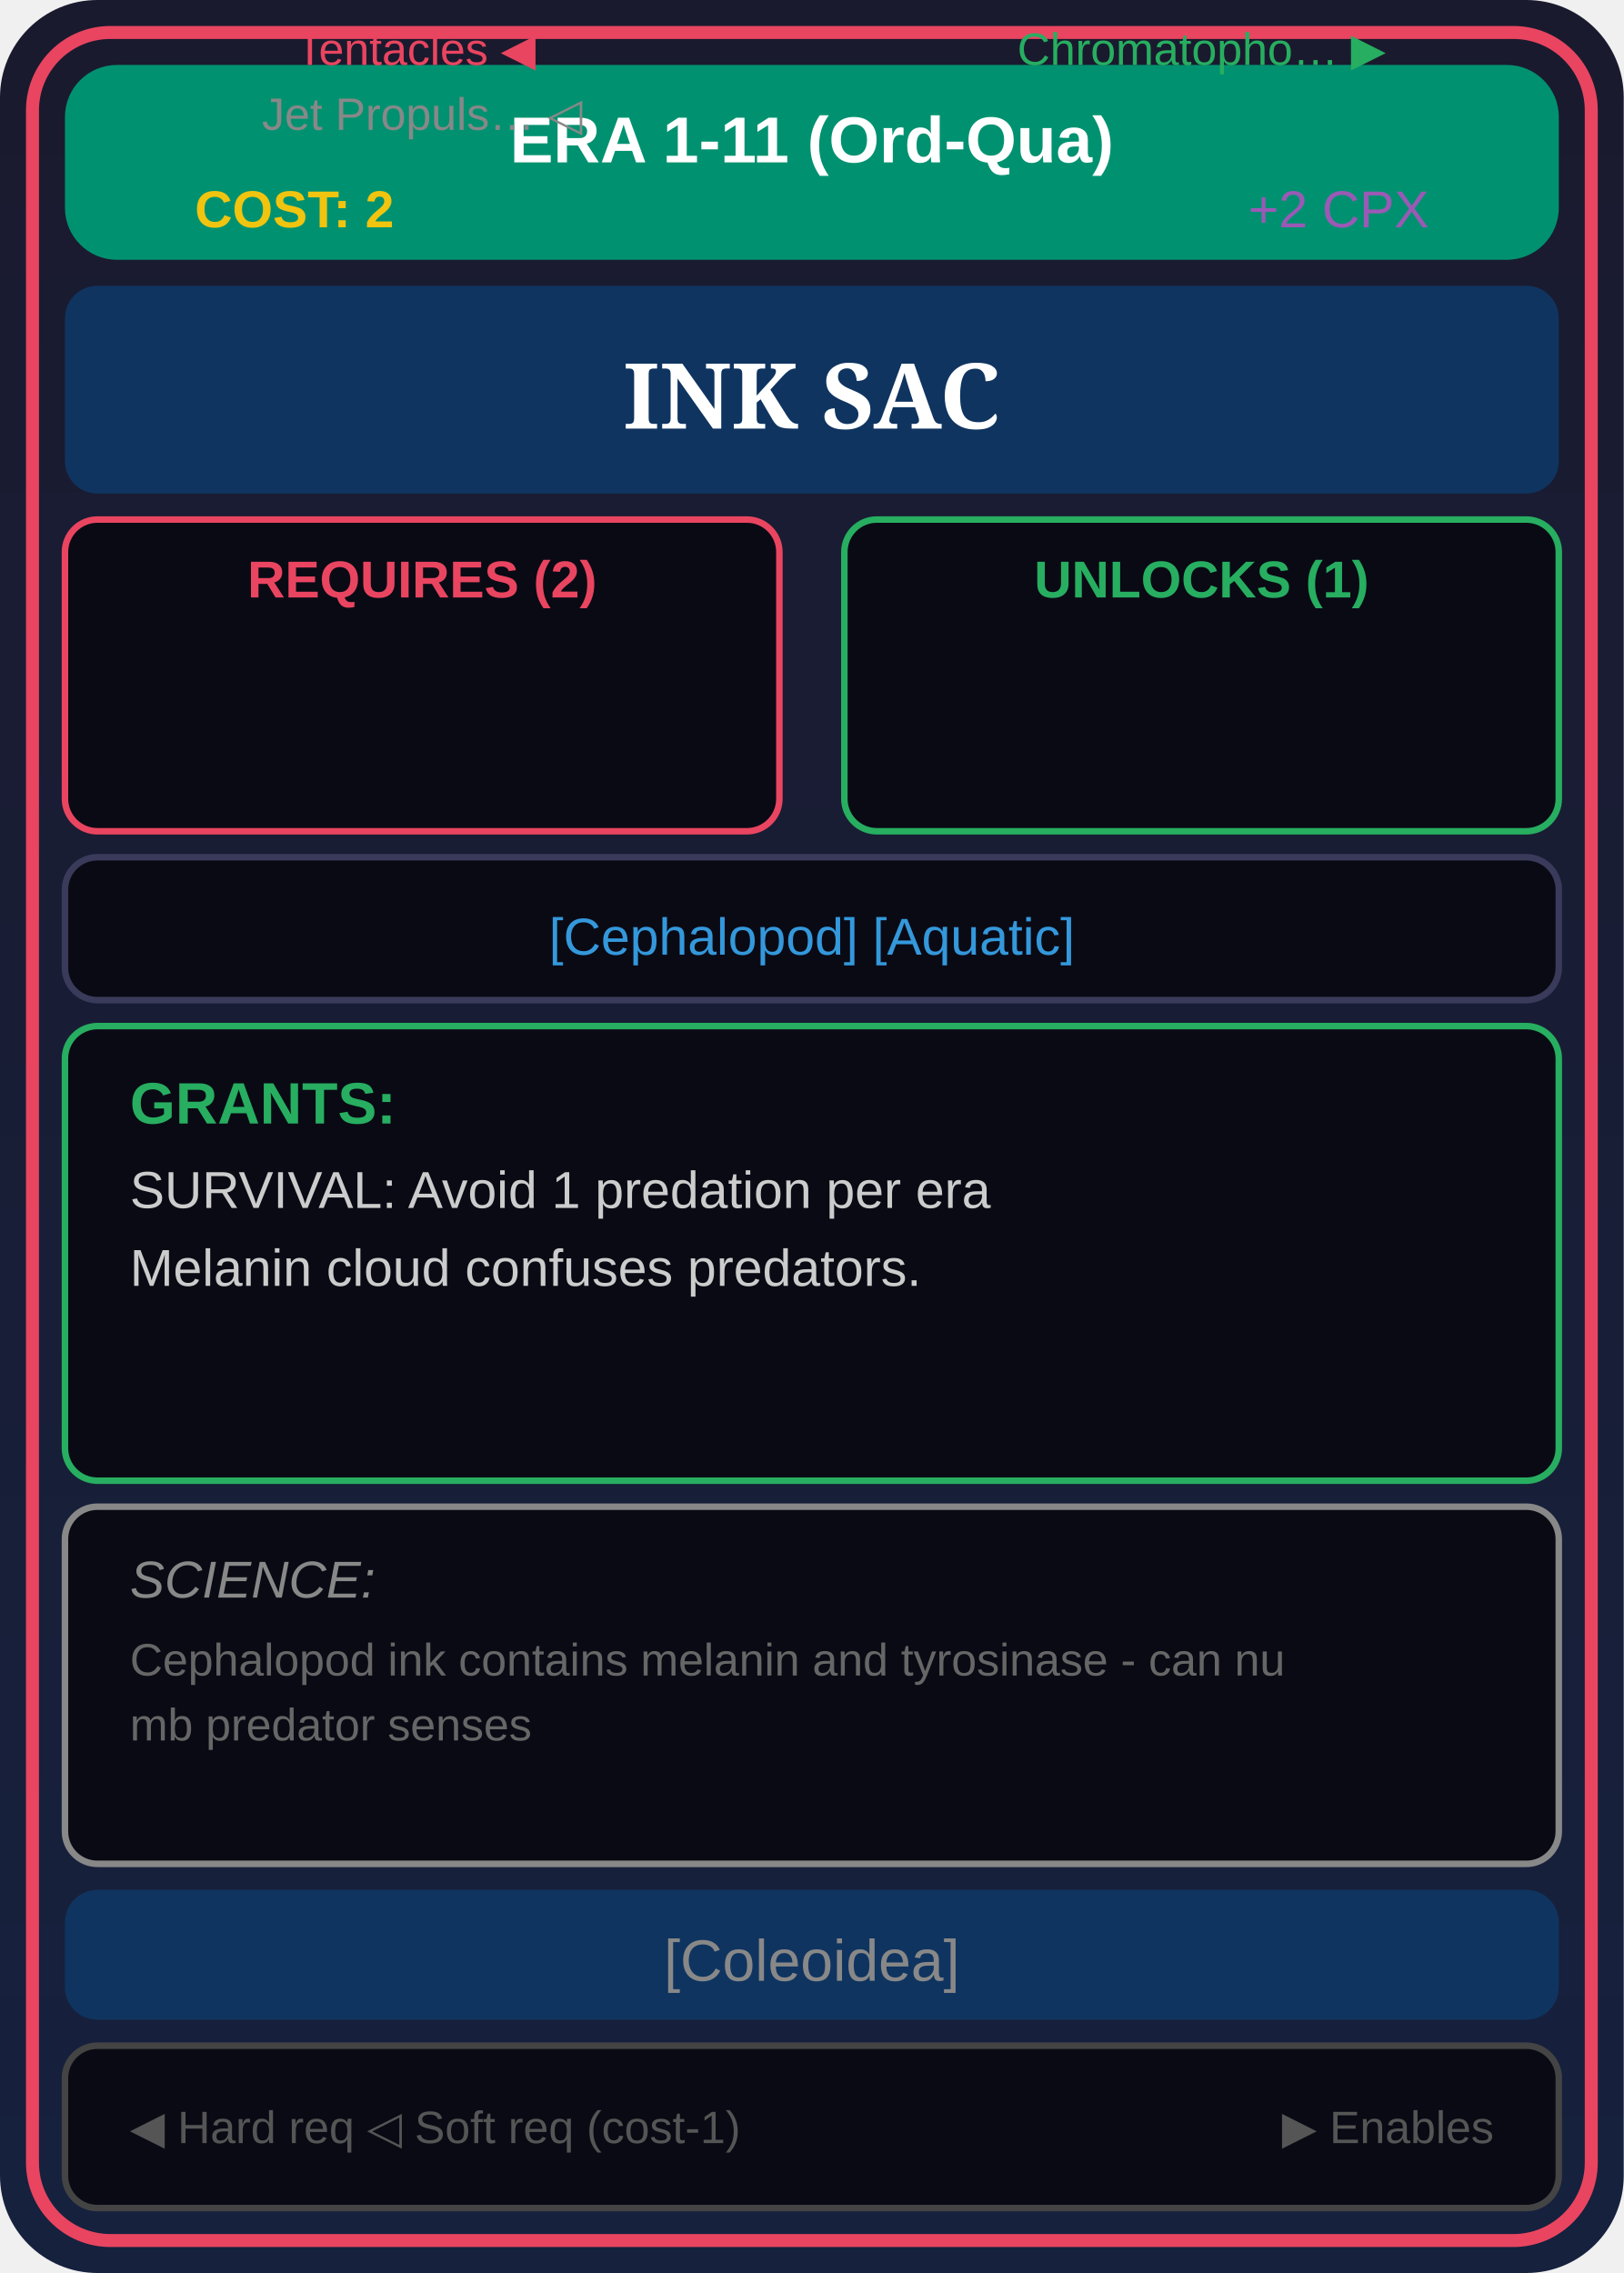
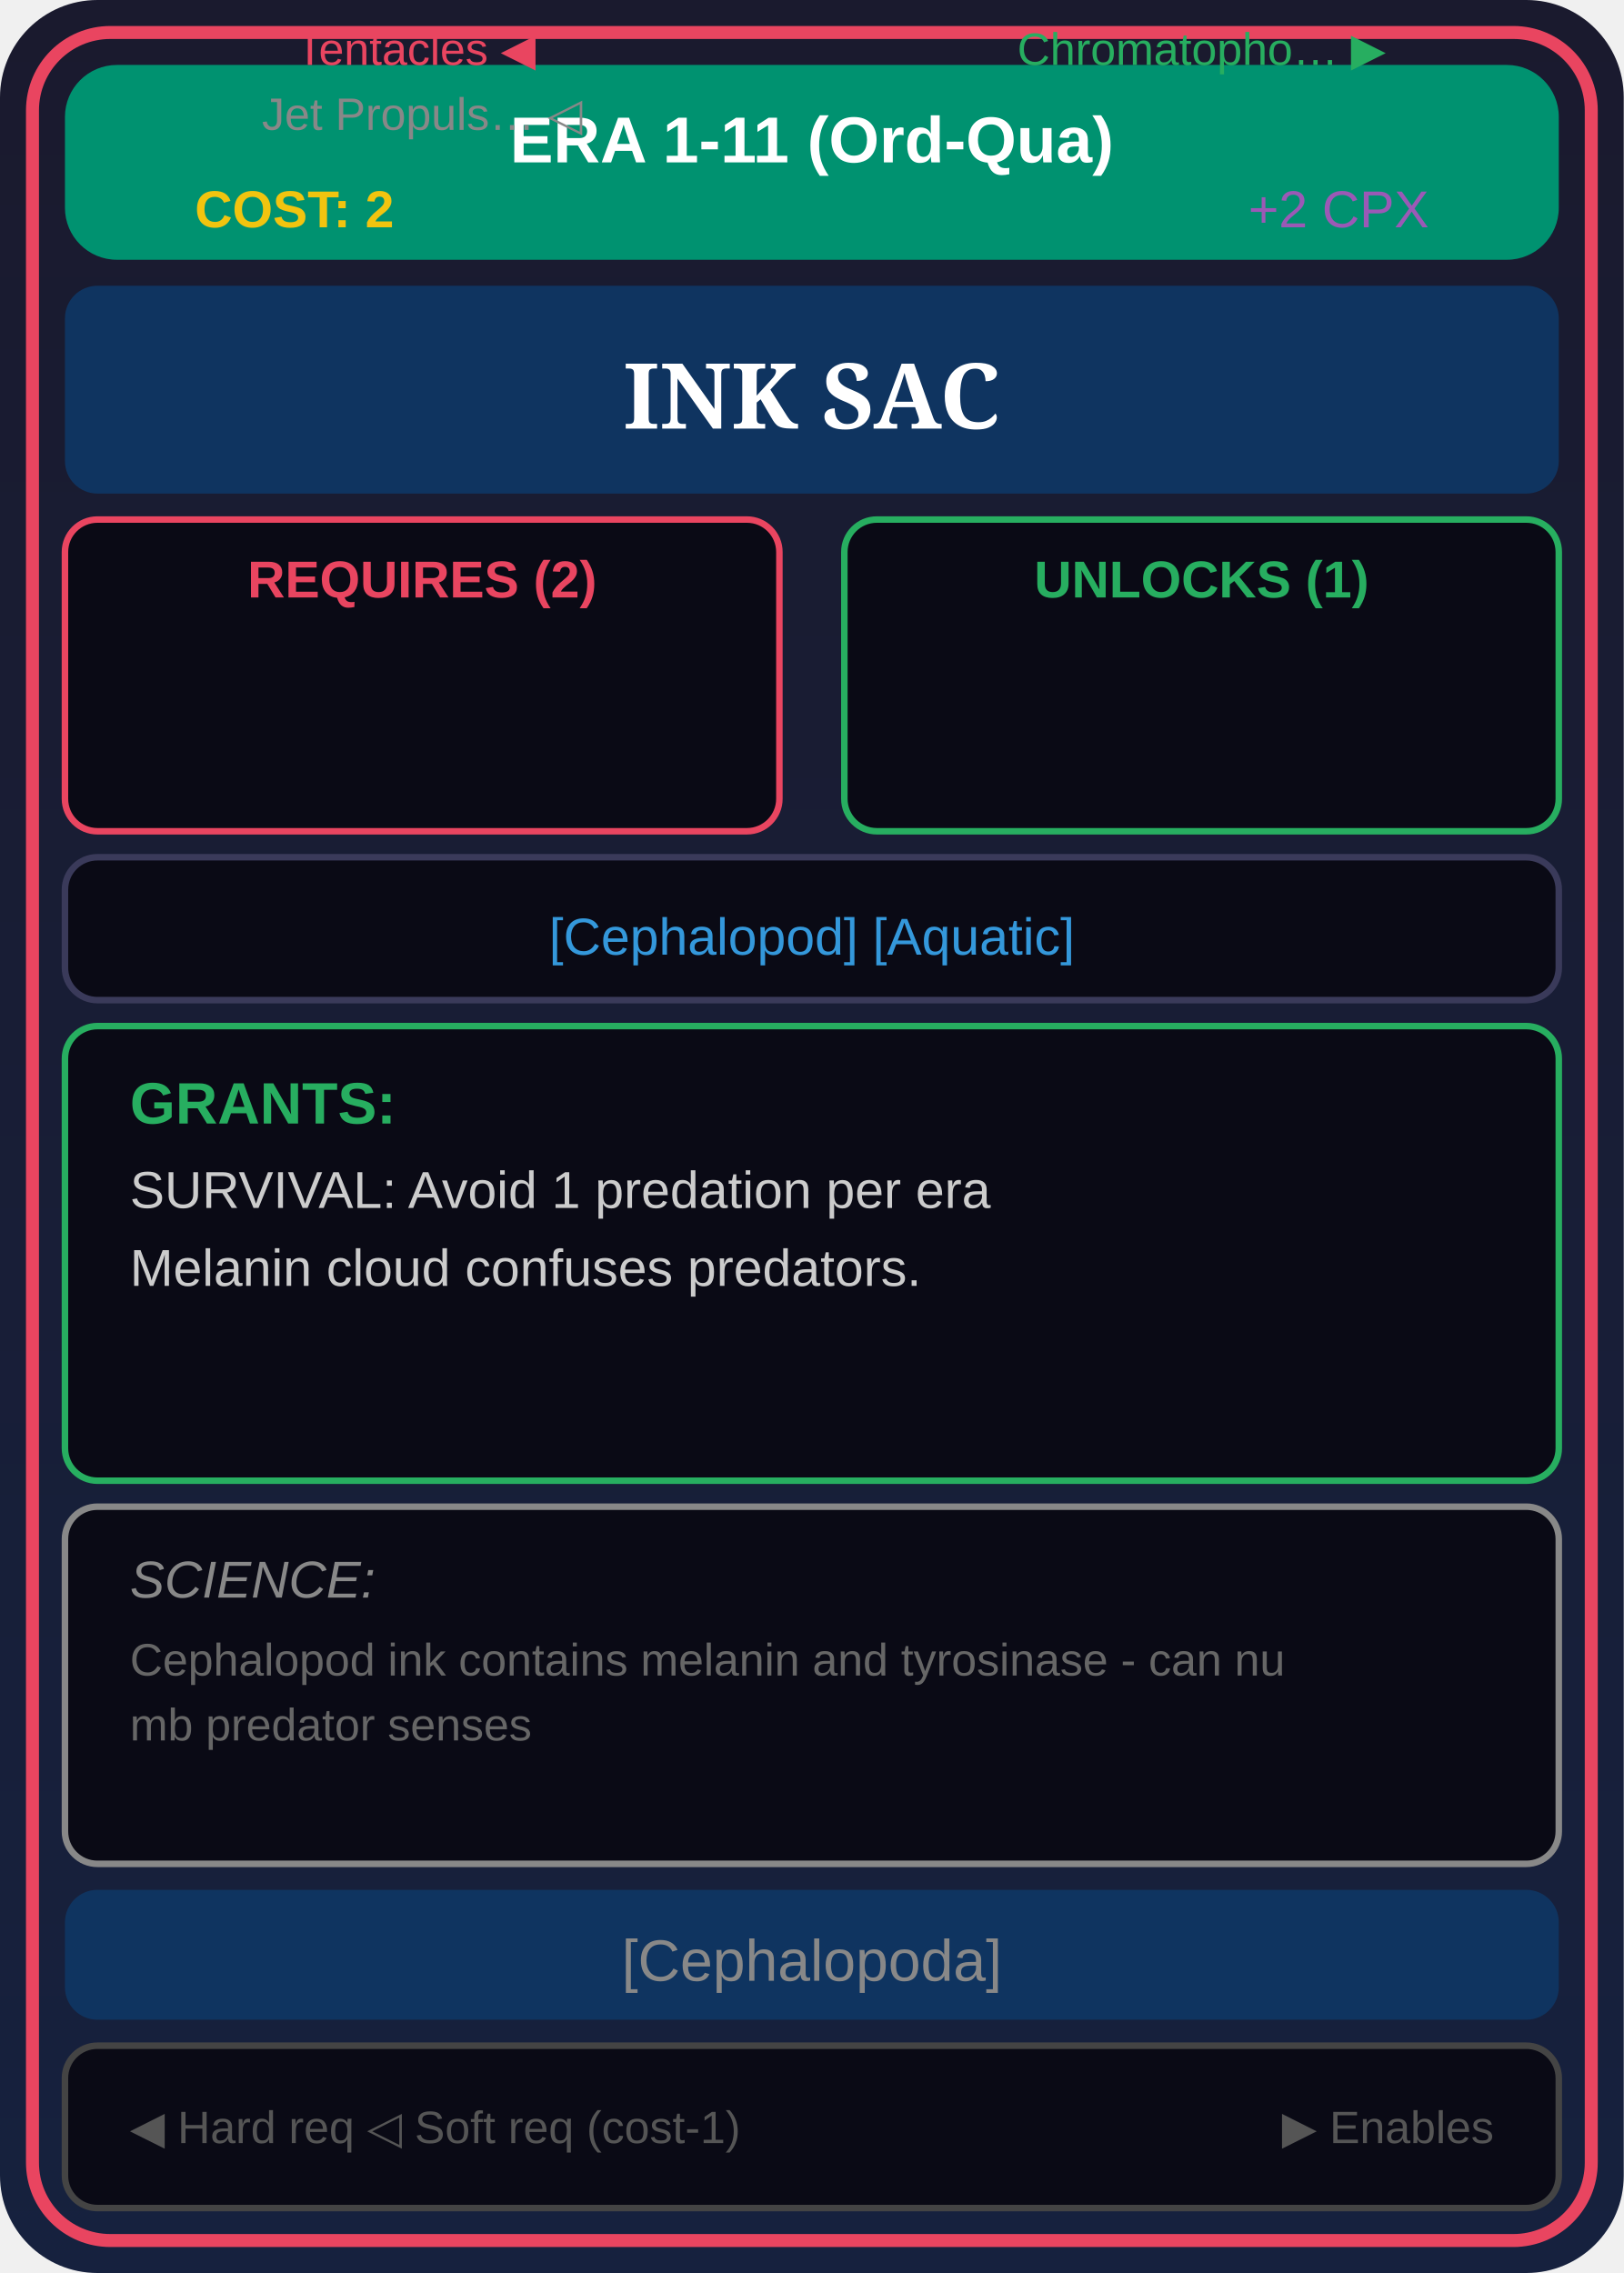
<svg xmlns="http://www.w3.org/2000/svg" viewBox="0 0 250 350" width="250" height="350">
  <defs>
    <linearGradient id="cardBg" x1="0%" y1="0%" x2="0%" y2="100%">
      <stop offset="0%" style="stop-color:#1a1a2e" />
      <stop offset="100%" style="stop-color:#16213e" />
    </linearGradient>
    <linearGradient id="eraGrad" x1="0%" y1="0%" x2="100%" y2="0%">
      <stop offset="0%" style="stop-color:#009270" />
      <stop offset="100%" style="stop-color:#009270" />
    </linearGradient>
  </defs>
  <rect width="250" height="350" fill="url(#cardBg)" rx="15" />
  <rect x="5" y="5" width="240" height="340" fill="none" stroke="#e94560" stroke-width="2" rx="12" />
  <rect x="10" y="10" width="230" height="30" fill="url(#eraGrad)" rx="8" />
  <text x="125" y="25" font-family="Arial" font-size="10" fill="#ffffff" text-anchor="middle" font-weight="bold">ERA 1-11 (Ord-Qua)</text>
  <text x="30" y="35" font-family="Arial" font-size="8" fill="#f1c40f" font-weight="bold">COST: 2</text>
  <text x="220" y="35" font-family="Arial" font-size="8" fill="#9b59b6" text-anchor="end">+2 CPX</text>
  <rect x="10" y="44" width="230" height="32" fill="#0f3460" rx="5" />
  <text x="125" y="66" font-family="Georgia" font-size="14" fill="#fff" text-anchor="middle" font-weight="bold">INK SAC</text>
  <rect x="10" y="80" width="110" height="48" fill="#0a0a15" stroke="#e94560" rx="5" />
  <text x="65" y="92" font-family="Arial" font-size="8" fill="#e94560" text-anchor="middle" font-weight="bold">REQUIRES (2)</text>
  <text font-family="Arial" font-size="7" text-anchor="middle">
    <tspan x="65" dy="10" fill="#e94560">Tentacles ◀</tspan>
    <tspan x="65" dy="10" fill="#888">Jet Propuls… ◁</tspan>
  </text>
  <rect x="130" y="80" width="110" height="48" fill="#0a0a15" stroke="#27ae60" rx="5" />
  <text x="185" y="92" font-family="Arial" font-size="8" fill="#27ae60" text-anchor="middle" font-weight="bold">UNLOCKS (1)</text>
  <text font-family="Arial" font-size="7" text-anchor="middle">
    <tspan x="185" dy="10" fill="#27ae60">Chromatopho… ▶</tspan>
  </text>
  <rect x="10" y="132" width="230" height="22" fill="#0a0a15" stroke="#3a3a5a" rx="5" />
  <text x="125" y="147" font-family="Arial" font-size="8" fill="#3498db" text-anchor="middle">[Cephalopod] [Aquatic]</text>
  <rect x="10" y="158" width="230" height="70" fill="#0a0a15" stroke="#27ae60" rx="5" />
  <text x="20" y="173" font-family="Arial" font-size="9" fill="#27ae60" font-weight="bold">GRANTS:</text>
  <text x="20" y="186" font-family="Arial" font-size="8" fill="#ccc">SURVIVAL: Avoid 1 predation per era</text>
  <text x="20" y="198" font-family="Arial" font-size="8" fill="#ccc">Melanin cloud confuses predators.</text>
  <text x="20" y="210" font-family="Arial" font-size="8" fill="#ccc" />
  <rect x="10" y="232" width="230" height="55" fill="#0a0a15" stroke="#888" rx="5" />
  <text x="20" y="246" font-family="Arial" font-size="8" fill="#888" font-style="italic">SCIENCE:</text>
  <text x="20" y="258" font-family="Arial" font-size="7" fill="#666">Cephalopod ink contains melanin and tyrosinase - can nu</text>
  <text x="20" y="268" font-family="Arial" font-size="7" fill="#666">mb predator senses</text>
  <rect x="10" y="291" width="230" height="20" fill="#0f3460" rx="5" />
-   <text x="125" y="305" font-family="Arial" font-size="9" fill="#888" text-anchor="middle">[Coleoidea]</text>
+   <text x="125" y="305" font-family="Arial" font-size="9" fill="#888" text-anchor="middle">[Cephalopoda]</text>
  <rect x="10" y="315" width="230" height="25" fill="#0a0a15" stroke="#444" rx="5" />
  <text x="20" y="330" font-family="Arial" font-size="7" fill="#555">◀ Hard req  ◁ Soft req (cost-1)</text>
  <text x="230" y="330" font-family="Arial" font-size="7" fill="#555" text-anchor="end">▶ Enables</text>
</svg>
